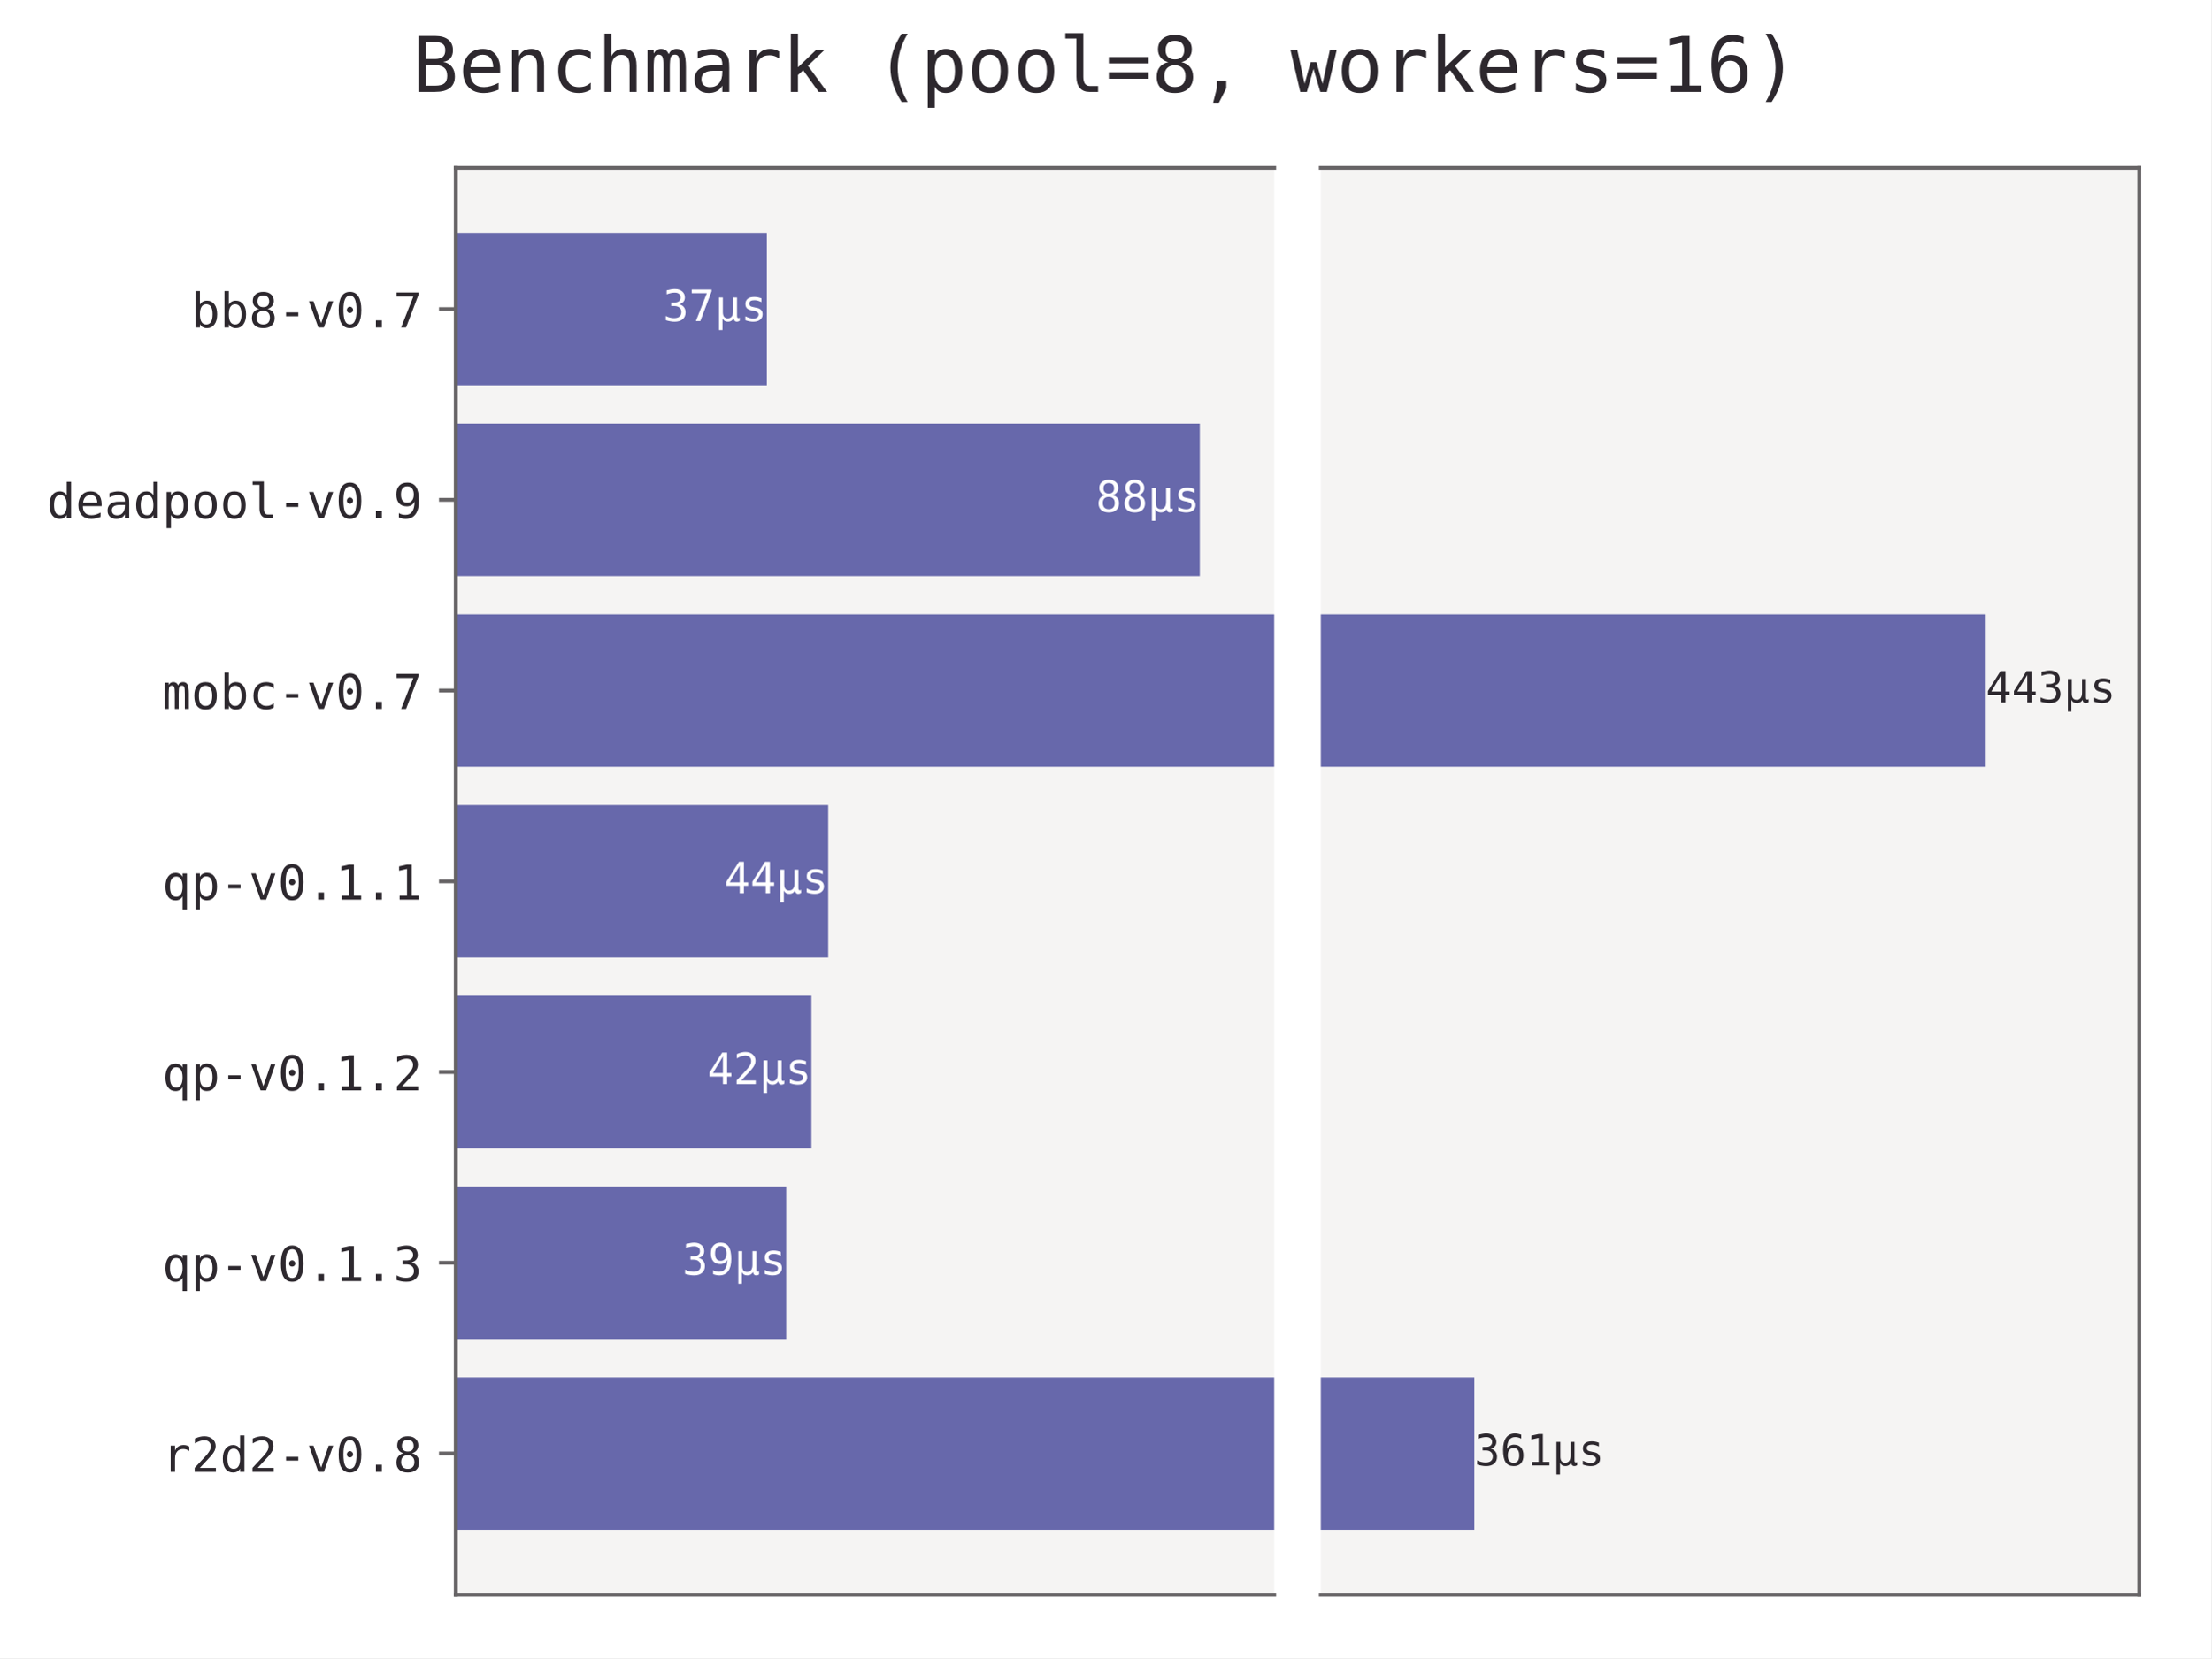
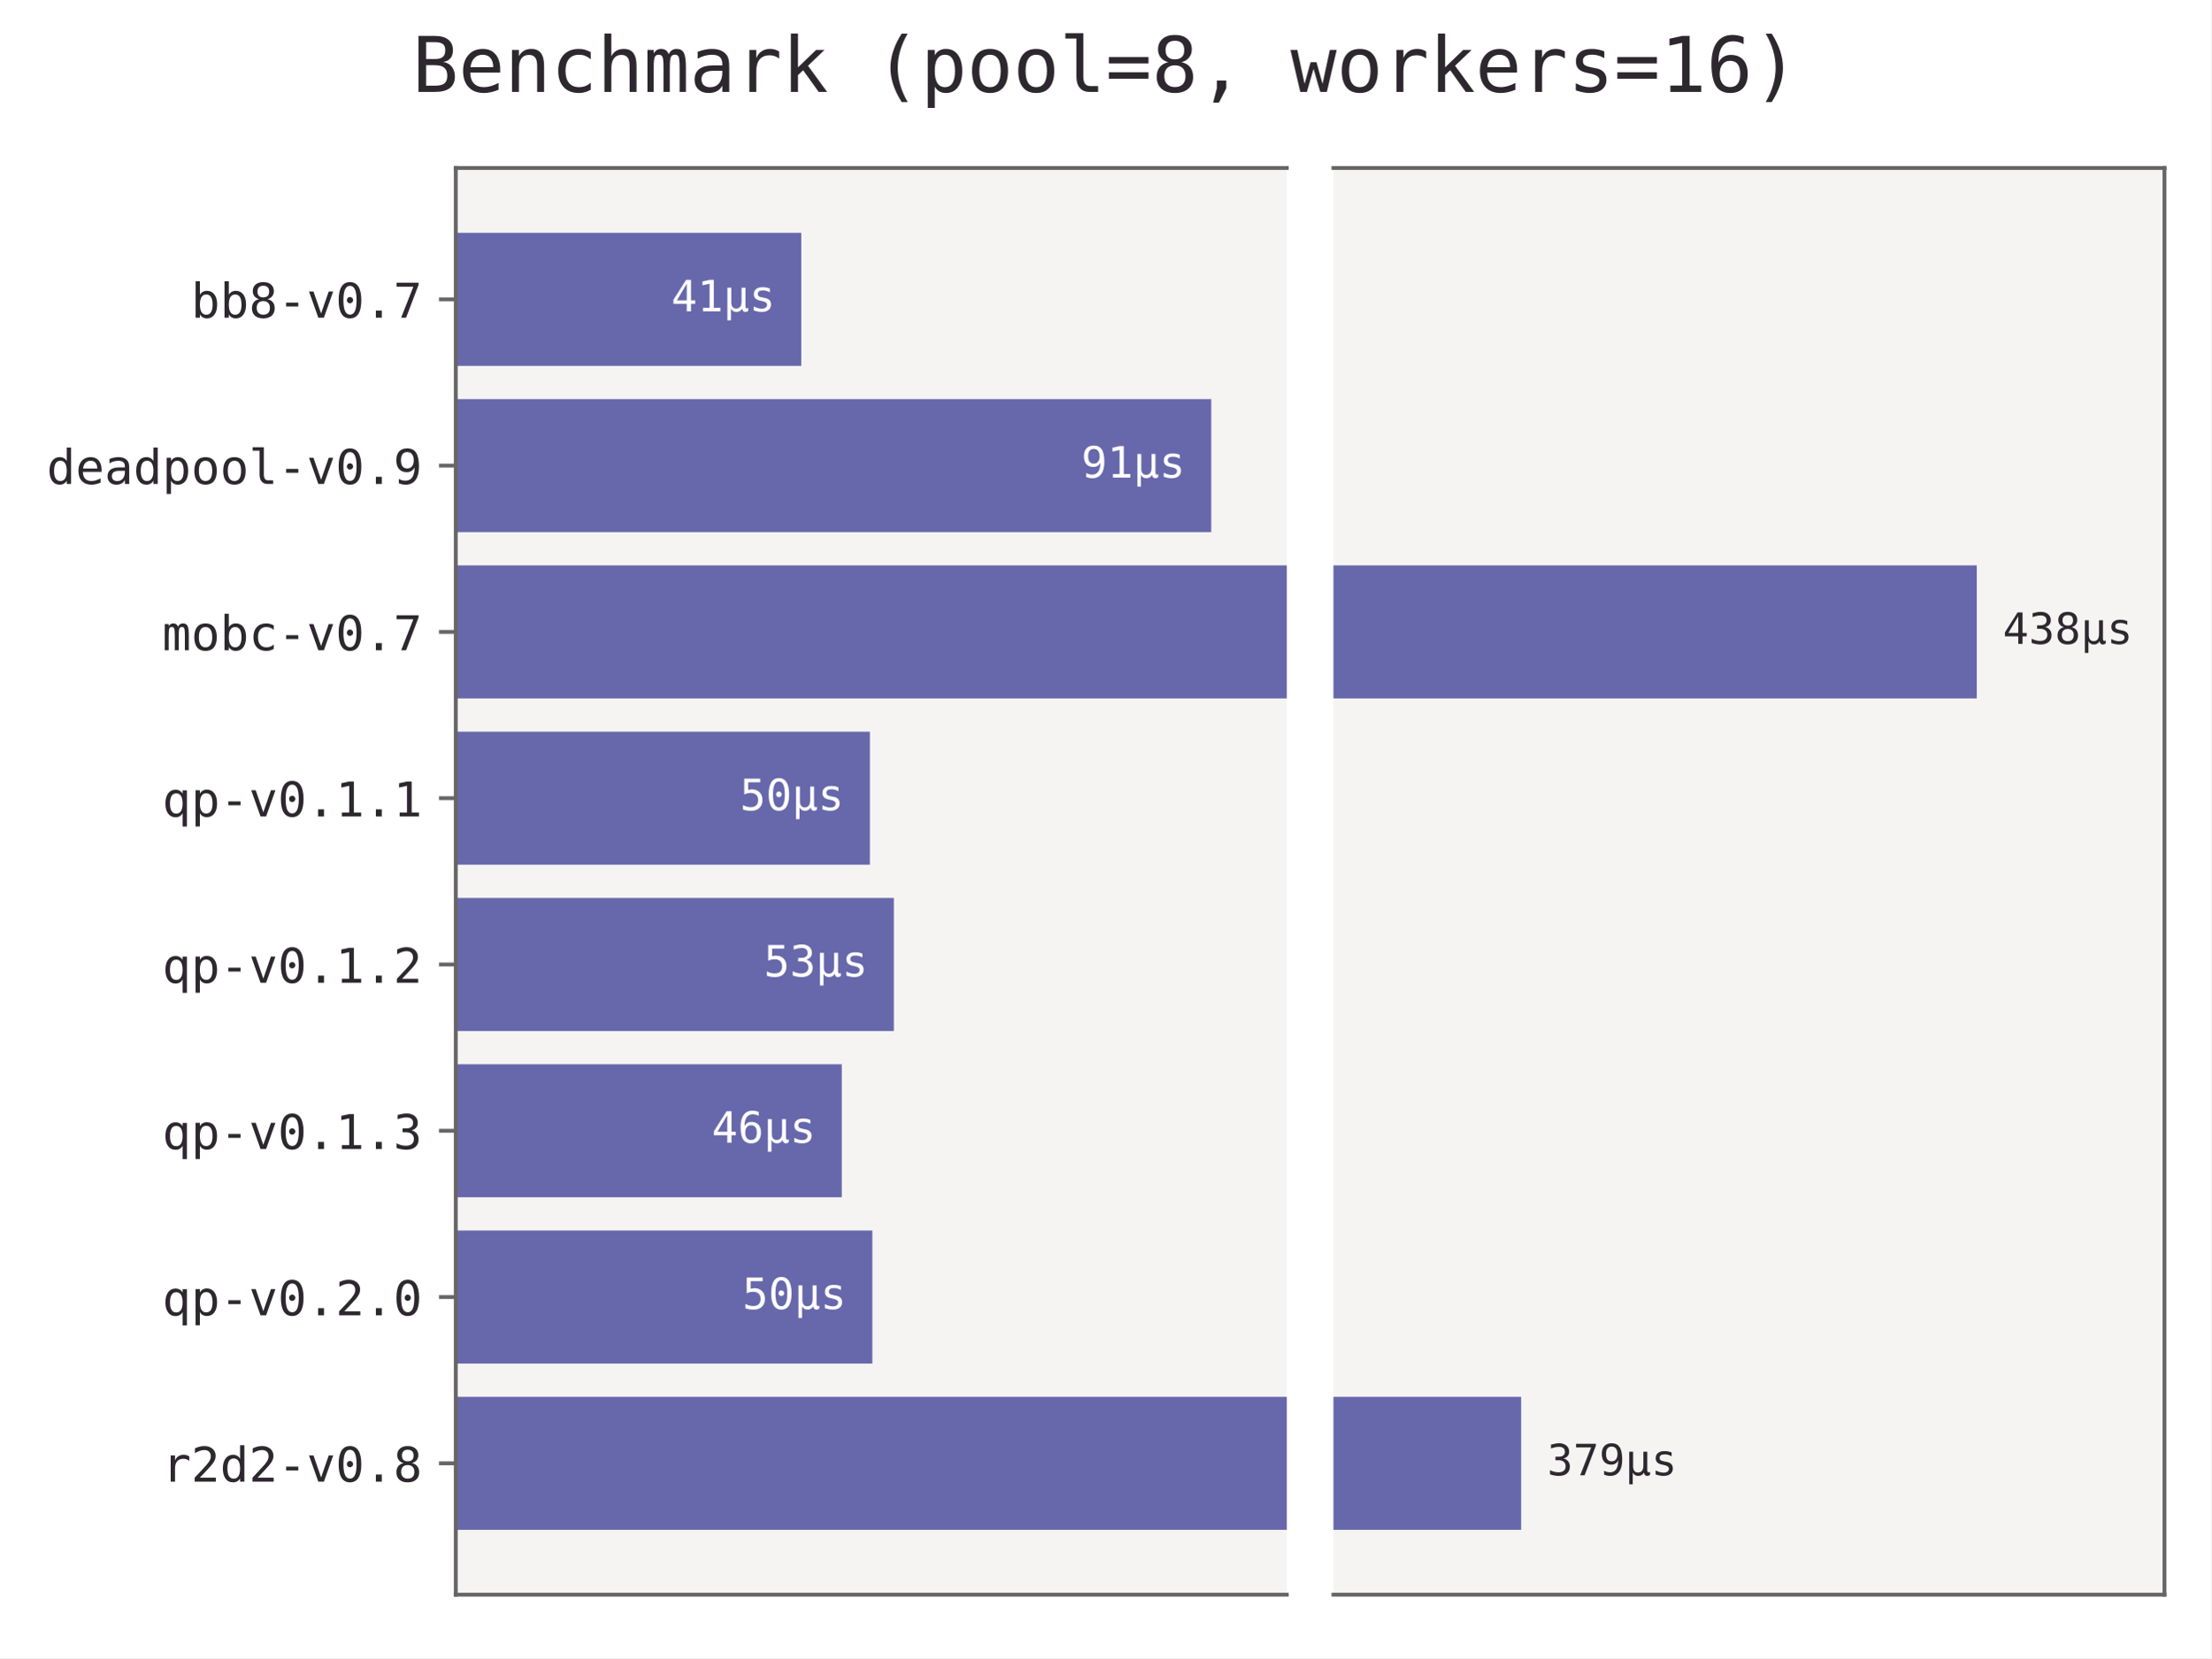
<svg xmlns="http://www.w3.org/2000/svg" xmlns:xlink="http://www.w3.org/1999/xlink" width="460.8pt" height="345.6pt" viewBox="0 0 460.8 345.6" version="1.1">
  <defs>
    <style type="text/css">*{stroke-linejoin: round; stroke-linecap: butt}</style>
  </defs>
  <g id="figure_1">
    <g id="patch_1">
      <path d="M 0 345.6  L 460.8 345.6  L 460.8 0  L 0 0  z " style="fill: #ffffff" />
    </g>
    <g id="axes_1">
      <g id="patch_2">
-         <path d="M 94.984 332.38  L 265.544 332.38  L 265.544 35.01  L 94.984 35.01  z " style="fill: #f5f4f3" />
+         <path d="M 94.984 332.38  L 268.172 332.38  L 268.172 35.01  L 94.984 35.01  z " style="fill: #f5f4f3" />
      </g>
      <g id="patch_3">
-         <path d="M 94.984 318.863  L 728.163 318.863  L 728.163 287.059  L 94.984 287.059  z " clip-path="url(#p26d091729f)" style="fill: #6768ab" />
+         <path d="M 94.984 318.863  L 748.015 318.863  L 748.015 291.136  L 94.984 291.136  z " clip-path="url(#p95c09fd70d)" style="fill: #6768ab" />
      </g>
      <g id="patch_4">
-         <path d="M 94.984 279.108  L 163.838 279.108  L 163.838 247.304  L 94.984 247.304  z " clip-path="url(#p26d091729f)" style="fill: #6768ab" />
+         <path d="M 94.984 284.205  L 181.801 284.205  L 181.801 256.478  L 94.984 256.478  z " clip-path="url(#p95c09fd70d)" style="fill: #6768ab" />
      </g>
      <g id="patch_5">
-         <path d="M 94.984 239.352  L 169.096 239.352  L 169.096 207.548  L 94.984 207.548  z " clip-path="url(#p26d091729f)" style="fill: #6768ab" />
+         <path d="M 94.984 249.546  L 175.429 249.546  L 175.429 221.819  L 94.984 221.819  z " clip-path="url(#p95c09fd70d)" style="fill: #6768ab" />
      </g>
      <g id="patch_6">
-         <path d="M 94.984 199.597  L 172.598 199.597  L 172.598 167.793  L 94.984 167.793  z " clip-path="url(#p26d091729f)" style="fill: #6768ab" />
+         <path d="M 94.984 214.888  L 186.281 214.888  L 186.281 187.161  L 94.984 187.161  z " clip-path="url(#p95c09fd70d)" style="fill: #6768ab" />
      </g>
      <g id="patch_7">
-         <path d="M 94.984 159.842  L 872.003 159.842  L 872.003 128.038  L 94.984 128.038  z " clip-path="url(#p26d091729f)" style="fill: #6768ab" />
+         <path d="M 94.984 180.229  L 181.286 180.229  L 181.286 152.502  L 94.984 152.502  z " clip-path="url(#p95c09fd70d)" style="fill: #6768ab" />
      </g>
      <g id="patch_8">
-         <path d="M 94.984 120.086  L 250.038 120.086  L 250.038 88.282  L 94.984 88.282  z " clip-path="url(#p26d091729f)" style="fill: #6768ab" />
+         <path d="M 94.984 145.571  L 849.818 145.571  L 849.818 117.844  L 94.984 117.844  z " clip-path="url(#p95c09fd70d)" style="fill: #6768ab" />
      </g>
      <g id="patch_9">
-         <path d="M 94.984 80.331  L 159.81 80.331  L 159.81 48.527  L 94.984 48.527  z " clip-path="url(#p26d091729f)" style="fill: #6768ab" />
+         <path d="M 94.984 110.912  L 252.428 110.912  L 252.428 83.185  L 94.984 83.185  z " clip-path="url(#p95c09fd70d)" style="fill: #6768ab" />
+       </g>
+       <g id="patch_10">
+         <path d="M 94.984 76.254  L 166.987 76.254  L 166.987 48.527  L 94.984 48.527  z " clip-path="url(#p95c09fd70d)" style="fill: #6768ab" />
      </g>
      <g id="matplotlib.axis_1">
        <g id="ytick_1">
          <g id="line2d_1">
            <defs>
-               <path id="md41adbaba3" d="M 0 0  L -3.5 0  " style="stroke: #676466; stroke-width: 0.8" />
+               <path id="m80fa78716d" d="M 0 0  L -3.5 0  " style="stroke: #676466; stroke-width: 0.8" />
            </defs>
            <g>
-               <use xlink:href="#md41adbaba3" x="94.984" y="302.961" style="fill: #676466; stroke: #676466; stroke-width: 0.8" />
+               <use xlink:href="#m80fa78716d" x="94.984" y="305" style="fill: #676466; stroke: #676466; stroke-width: 0.8" />
            </g>
          </g>
          <g id="text_1">
-             <text style="fill: #2d282e; font: 10px 'monospace'; text-anchor: end" x="87.984" y="306.787" transform="rotate(-0, 87.98406, 306.7868)">r2d2-v0.8</text>
+             <g style="fill: #2d282e" transform="translate(33.80125 308.8256)scale(0.1 -0.1)">
+               <defs>
+                 <path id="DejaVuSansMono-72" d="M 3609 2778  Q 3425 2922 3234 2987  Q 3044 3053 2816 3053  Q 2278 3053 1993 2715  Q 1709 2378 1709 1741  L 1709 0  L 1131 0  L 1131 3500  L 1709 3500  L 1709 2816  Q 1853 3188 2151 3386  Q 2450 3584 2859 3584  Q 3072 3584 3256 3531  Q 3441 3478 3609 3366  L 3609 2778  z " transform="scale(0.015625)" />
+                 <path id="DejaVuSansMono-32" d="M 1166 531  L 3309 531  L 3309 0  L 475 0  L 475 531  Q 1059 1147 1496 1619  Q 1934 2091 2100 2284  Q 2413 2666 2522 2902  Q 2631 3138 2631 3384  Q 2631 3775 2401 3997  Q 2172 4219 1772 4219  Q 1488 4219 1175 4116  Q 863 4013 513 3803  L 513 4441  Q 834 4594 1145 4672  Q 1456 4750 1759 4750  Q 2444 4750 2861 4386  Q 3278 4022 3278 3431  Q 3278 3131 3139 2831  Q 3000 2531 2688 2169  Q 2513 1966 2180 1606  Q 1847 1247 1166 531  z " transform="scale(0.015625)" />
+                 <path id="DejaVuSansMono-64" d="M 2681 3053  L 2681 4863  L 3256 4863  L 3256 0  L 2681 0  L 2681 441  Q 2538 181 2298 45  Q 2059 -91 1747 -91  Q 1113 -91 748 401  Q 384 894 384 1759  Q 384 2613 750 3098  Q 1116 3584 1747 3584  Q 2063 3584 2303 3448  Q 2544 3313 2681 3053  z M 991 1747  Q 991 1078 1203 737  Q 1416 397 1831 397  Q 2247 397 2464 740  Q 2681 1084 2681 1747  Q 2681 2413 2464 2755  Q 2247 3097 1831 3097  Q 1416 3097 1203 2756  Q 991 2416 991 1747  z " transform="scale(0.015625)" />
+                 <path id="DejaVuSansMono-2d" d="M 1113 2009  L 2741 2009  L 2741 1497  L 1113 1497  L 1113 2009  z " transform="scale(0.015625)" />
+                 <path id="DejaVuSansMono-76" d="M 313 3500  L 909 3500  L 1925 563  L 2944 3500  L 3541 3500  L 2297 0  L 1556 0  L 313 3500  z " transform="scale(0.015625)" />
+                 <path id="DejaVuSansMono-30" d="M 1509 2344  Q 1509 2516 1629 2641  Q 1750 2766 1919 2766  Q 2094 2766 2219 2641  Q 2344 2516 2344 2344  Q 2344 2169 2220 2047  Q 2097 1925 1919 1925  Q 1744 1925 1626 2044  Q 1509 2163 1509 2344  z M 1925 4250  Q 1484 4250 1267 3775  Q 1050 3300 1050 2328  Q 1050 1359 1267 884  Q 1484 409 1925 409  Q 2369 409 2586 884  Q 2803 1359 2803 2328  Q 2803 3300 2586 3775  Q 2369 4250 1925 4250  z M 1925 4750  Q 2672 4750 3055 4137  Q 3438 3525 3438 2328  Q 3438 1134 3055 521  Q 2672 -91 1925 -91  Q 1178 -91 797 521  Q 416 1134 416 2328  Q 416 3525 797 4137  Q 1178 4750 1925 4750  z " transform="scale(0.015625)" />
+                 <path id="DejaVuSansMono-2e" d="M 1528 953  L 2316 953  L 2316 0  L 1528 0  L 1528 953  z " transform="scale(0.015625)" />
+                 <path id="DejaVuSansMono-38" d="M 1925 2216  Q 1503 2216 1273 1980  Q 1044 1744 1044 1313  Q 1044 881 1276 642  Q 1509 403 1925 403  Q 2350 403 2579 639  Q 2809 875 2809 1313  Q 2809 1741 2576 1978  Q 2344 2216 1925 2216  z M 1375 2478  Q 972 2581 745 2862  Q 519 3144 519 3541  Q 519 4097 897 4423  Q 1275 4750 1925 4750  Q 2578 4750 2956 4423  Q 3334 4097 3334 3541  Q 3334 3144 3107 2862  Q 2881 2581 2478 2478  Q 2947 2375 3195 2062  Q 3444 1750 3444 1253  Q 3444 622 3041 265  Q 2638 -91 1925 -91  Q 1213 -91 811 264  Q 409 619 409 1247  Q 409 1747 657 2061  Q 906 2375 1375 2478  z M 1147 3481  Q 1147 3106 1347 2909  Q 1547 2713 1925 2713  Q 2306 2713 2506 2909  Q 2706 3106 2706 3481  Q 2706 3863 2507 4063  Q 2309 4263 1925 4263  Q 1547 4263 1347 4061  Q 1147 3859 1147 3481  z " transform="scale(0.015625)" />
+               </defs>
+               <use xlink:href="#DejaVuSansMono-72" />
+               <use xlink:href="#DejaVuSansMono-32" x="60.205" />
+               <use xlink:href="#DejaVuSansMono-64" x="120.41" />
+               <use xlink:href="#DejaVuSansMono-32" x="180.615" />
+               <use xlink:href="#DejaVuSansMono-2d" x="240.82" />
+               <use xlink:href="#DejaVuSansMono-76" x="301.025" />
+               <use xlink:href="#DejaVuSansMono-30" x="361.23" />
+               <use xlink:href="#DejaVuSansMono-2e" x="421.436" />
+               <use xlink:href="#DejaVuSansMono-38" x="481.641" />
+             </g>
          </g>
        </g>
        <g id="ytick_2">
          <g id="line2d_2">
            <g>
-               <use xlink:href="#md41adbaba3" x="94.984" y="263.206" style="fill: #676466; stroke: #676466; stroke-width: 0.8" />
+               <use xlink:href="#m80fa78716d" x="94.984" y="270.341" style="fill: #676466; stroke: #676466; stroke-width: 0.8" />
            </g>
          </g>
          <g id="text_2">
-             <text style="fill: #2d282e; font: 10px 'monospace'; text-anchor: end" x="87.984" y="267.021" transform="rotate(-0, 87.98406, 267.0213)">qp-v0.1.3</text>
+             <g style="fill: #2d282e" transform="translate(33.80125 274.1569)scale(0.1 -0.1)">
+               <defs>
+                 <path id="DejaVuSansMono-71" d="M 1038 1734  Q 1038 1066 1248 725  Q 1459 384 1875 384  Q 2291 384 2505 726  Q 2719 1069 2719 1734  Q 2719 2400 2505 2742  Q 2291 3084 1875 3084  Q 1459 3084 1248 2743  Q 1038 2403 1038 1734  z M 2719 434  Q 2578 175 2339 36  Q 2100 -103 1784 -103  Q 1156 -103 792 383  Q 428 869 428 1722  Q 428 2591 790 3081  Q 1153 3572 1784 3572  Q 2097 3572 2336 3436  Q 2575 3300 2719 3041  L 2719 3488  L 3297 3488  L 3297 -1344  L 2719 -1344  L 2719 434  z " transform="scale(0.015625)" />
+                 <path id="DejaVuSansMono-70" d="M 1172 441  L 1172 -1331  L 594 -1331  L 594 3500  L 1172 3500  L 1172 3053  Q 1316 3313 1555 3448  Q 1794 3584 2106 3584  Q 2741 3584 3102 3093  Q 3463 2603 3463 1734  Q 3463 881 3100 395  Q 2738 -91 2106 -91  Q 1788 -91 1548 45  Q 1309 181 1172 441  z M 2859 1747  Q 2859 2416 2648 2756  Q 2438 3097 2022 3097  Q 1603 3097 1387 2755  Q 1172 2413 1172 1747  Q 1172 1084 1387 740  Q 1603 397 2022 397  Q 2438 397 2648 737  Q 2859 1078 2859 1747  z " transform="scale(0.015625)" />
+               </defs>
+               <use xlink:href="#DejaVuSansMono-71" />
+               <use xlink:href="#DejaVuSansMono-70" x="60.205" />
+               <use xlink:href="#DejaVuSansMono-2d" x="120.41" />
+               <use xlink:href="#DejaVuSansMono-76" x="180.615" />
+               <use xlink:href="#DejaVuSansMono-30" x="240.82" />
+               <use xlink:href="#DejaVuSansMono-2e" x="301.025" />
+               <use xlink:href="#DejaVuSansMono-32" x="361.23" />
+               <use xlink:href="#DejaVuSansMono-2e" x="421.436" />
+               <use xlink:href="#DejaVuSansMono-30" x="481.641" />
+             </g>
          </g>
        </g>
        <g id="ytick_3">
          <g id="line2d_3">
            <g>
-               <use xlink:href="#md41adbaba3" x="94.984" y="223.45" style="fill: #676466; stroke: #676466; stroke-width: 0.8" />
+               <use xlink:href="#m80fa78716d" x="94.984" y="235.683" style="fill: #676466; stroke: #676466; stroke-width: 0.8" />
            </g>
          </g>
          <g id="text_3">
-             <text style="fill: #2d282e; font: 10px 'monospace'; text-anchor: end" x="87.984" y="227.266" transform="rotate(-0, 87.98406, 227.266)">qp-v0.1.2</text>
+             <g style="fill: #2d282e" transform="translate(33.80125 239.4984)scale(0.1 -0.1)">
+               <defs>
+                 <path id="DejaVuSansMono-31" d="M 844 531  L 1825 531  L 1825 4097  L 769 3859  L 769 4434  L 1819 4666  L 2450 4666  L 2450 531  L 3419 531  L 3419 0  L 844 0  L 844 531  z " transform="scale(0.015625)" />
+                 <path id="DejaVuSansMono-33" d="M 2425 2497  Q 2884 2375 3128 2064  Q 3372 1753 3372 1288  Q 3372 644 2939 276  Q 2506 -91 1741 -91  Q 1419 -91 1084 -31  Q 750 28 428 141  L 428 769  Q 747 603 1056 522  Q 1366 441 1672 441  Q 2191 441 2469 675  Q 2747 909 2747 1350  Q 2747 1756 2469 1995  Q 2191 2234 1716 2234  L 1234 2234  L 1234 2753  L 1716 2753  Q 2150 2753 2394 2943  Q 2638 3134 2638 3475  Q 2638 3834 2411 4026  Q 2184 4219 1766 4219  Q 1488 4219 1191 4156  Q 894 4094 569 3969  L 569 4550  Q 947 4650 1242 4700  Q 1538 4750 1766 4750  Q 2447 4750 2855 4408  Q 3263 4066 3263 3500  Q 3263 3116 3048 2859  Q 2834 2603 2425 2497  z " transform="scale(0.015625)" />
+               </defs>
+               <use xlink:href="#DejaVuSansMono-71" />
+               <use xlink:href="#DejaVuSansMono-70" x="60.205" />
+               <use xlink:href="#DejaVuSansMono-2d" x="120.41" />
+               <use xlink:href="#DejaVuSansMono-76" x="180.615" />
+               <use xlink:href="#DejaVuSansMono-30" x="240.82" />
+               <use xlink:href="#DejaVuSansMono-2e" x="301.025" />
+               <use xlink:href="#DejaVuSansMono-31" x="361.23" />
+               <use xlink:href="#DejaVuSansMono-2e" x="421.436" />
+               <use xlink:href="#DejaVuSansMono-33" x="481.641" />
+             </g>
          </g>
        </g>
        <g id="ytick_4">
          <g id="line2d_4">
            <g>
-               <use xlink:href="#md41adbaba3" x="94.984" y="183.695" style="fill: #676466; stroke: #676466; stroke-width: 0.8" />
+               <use xlink:href="#m80fa78716d" x="94.984" y="201.024" style="fill: #676466; stroke: #676466; stroke-width: 0.8" />
            </g>
          </g>
          <g id="text_4">
-             <text style="fill: #2d282e; font: 10px 'monospace'; text-anchor: end" x="87.984" y="187.511" transform="rotate(-0, 87.98406, 187.5106)">qp-v0.1.1</text>
+             <g style="fill: #2d282e" transform="translate(33.80125 204.8399)scale(0.1 -0.1)">
+               <use xlink:href="#DejaVuSansMono-71" />
+               <use xlink:href="#DejaVuSansMono-70" x="60.205" />
+               <use xlink:href="#DejaVuSansMono-2d" x="120.41" />
+               <use xlink:href="#DejaVuSansMono-76" x="180.615" />
+               <use xlink:href="#DejaVuSansMono-30" x="240.82" />
+               <use xlink:href="#DejaVuSansMono-2e" x="301.025" />
+               <use xlink:href="#DejaVuSansMono-31" x="361.23" />
+               <use xlink:href="#DejaVuSansMono-2e" x="421.436" />
+               <use xlink:href="#DejaVuSansMono-32" x="481.641" />
+             </g>
          </g>
        </g>
        <g id="ytick_5">
          <g id="line2d_5">
            <g>
-               <use xlink:href="#md41adbaba3" x="94.984" y="143.94" style="fill: #676466; stroke: #676466; stroke-width: 0.8" />
+               <use xlink:href="#m80fa78716d" x="94.984" y="166.366" style="fill: #676466; stroke: #676466; stroke-width: 0.8" />
            </g>
          </g>
          <g id="text_5">
-             <text style="fill: #2d282e; font: 10px 'monospace'; text-anchor: end" x="87.984" y="147.765" transform="rotate(-0, 87.98406, 147.7654)">mobc-v0.7</text>
+             <g style="fill: #2d282e" transform="translate(33.80125 170.1814)scale(0.1 -0.1)">
+               <use xlink:href="#DejaVuSansMono-71" />
+               <use xlink:href="#DejaVuSansMono-70" x="60.205" />
+               <use xlink:href="#DejaVuSansMono-2d" x="120.41" />
+               <use xlink:href="#DejaVuSansMono-76" x="180.615" />
+               <use xlink:href="#DejaVuSansMono-30" x="240.82" />
+               <use xlink:href="#DejaVuSansMono-2e" x="301.025" />
+               <use xlink:href="#DejaVuSansMono-31" x="361.23" />
+               <use xlink:href="#DejaVuSansMono-2e" x="421.436" />
+               <use xlink:href="#DejaVuSansMono-31" x="481.641" />
+             </g>
          </g>
        </g>
        <g id="ytick_6">
          <g id="line2d_6">
            <g>
-               <use xlink:href="#md41adbaba3" x="94.984" y="104.184" style="fill: #676466; stroke: #676466; stroke-width: 0.8" />
+               <use xlink:href="#m80fa78716d" x="94.984" y="131.707" style="fill: #676466; stroke: #676466; stroke-width: 0.8" />
            </g>
          </g>
          <g id="text_6">
-             <text style="fill: #2d282e; font: 10px 'monospace'; text-anchor: end" x="87.984" y="108.01" transform="rotate(-0, 87.98406, 108.0101)">deadpool-v0.9</text>
+             <g style="fill: #2d282e" transform="translate(33.80125 135.533)scale(0.1 -0.1)">
+               <defs>
+                 <path id="DejaVuSansMono-6d" d="M 2113 3144  Q 2219 3369 2383 3476  Q 2547 3584 2778 3584  Q 3200 3584 3373 3257  Q 3547 2931 3547 2028  L 3547 0  L 3022 0  L 3022 2003  Q 3022 2744 2939 2923  Q 2856 3103 2638 3103  Q 2388 3103 2295 2911  Q 2203 2719 2203 2003  L 2203 0  L 1678 0  L 1678 2003  Q 1678 2753 1589 2928  Q 1500 3103 1269 3103  Q 1041 3103 952 2911  Q 863 2719 863 2003  L 863 0  L 341 0  L 341 3500  L 863 3500  L 863 3200  Q 966 3388 1120 3486  Q 1275 3584 1472 3584  Q 1709 3584 1867 3475  Q 2025 3366 2113 3144  z " transform="scale(0.015625)" />
+                 <path id="DejaVuSansMono-6f" d="M 1925 3097  Q 1488 3097 1263 2756  Q 1038 2416 1038 1747  Q 1038 1081 1263 739  Q 1488 397 1925 397  Q 2366 397 2591 739  Q 2816 1081 2816 1747  Q 2816 2416 2591 2756  Q 2366 3097 1925 3097  z M 1925 3584  Q 2653 3584 3039 3112  Q 3425 2641 3425 1747  Q 3425 850 3040 379  Q 2656 -91 1925 -91  Q 1197 -91 812 379  Q 428 850 428 1747  Q 428 2641 812 3112  Q 1197 3584 1925 3584  z " transform="scale(0.015625)" />
+                 <path id="DejaVuSansMono-62" d="M 2869 1747  Q 2869 2416 2656 2756  Q 2444 3097 2028 3097  Q 1609 3097 1393 2755  Q 1178 2413 1178 1747  Q 1178 1084 1393 740  Q 1609 397 2028 397  Q 2444 397 2656 737  Q 2869 1078 2869 1747  z M 1178 3053  Q 1316 3309 1558 3446  Q 1800 3584 2119 3584  Q 2750 3584 3112 3098  Q 3475 2613 3475 1759  Q 3475 894 3111 401  Q 2747 -91 2113 -91  Q 1800 -91 1561 45  Q 1322 181 1178 441  L 1178 0  L 603 0  L 603 4863  L 1178 4863  L 1178 3053  z " transform="scale(0.015625)" />
+                 <path id="DejaVuSansMono-63" d="M 3316 178  Q 3084 44 2839 -23  Q 2594 -91 2338 -91  Q 1525 -91 1067 396  Q 609 884 609 1747  Q 609 2609 1067 3096  Q 1525 3584 2338 3584  Q 2591 3584 2831 3518  Q 3072 3453 3316 3316  L 3316 2713  Q 3088 2916 2858 3006  Q 2628 3097 2338 3097  Q 1797 3097 1506 2747  Q 1216 2397 1216 1747  Q 1216 1100 1508 748  Q 1800 397 2338 397  Q 2638 397 2875 489  Q 3113 581 3316 775  L 3316 178  z " transform="scale(0.015625)" />
+                 <path id="DejaVuSansMono-37" d="M 434 4666  L 3372 4666  L 3372 4397  L 1703 0  L 1044 0  L 2669 4134  L 434 4134  L 434 4666  z " transform="scale(0.015625)" />
+               </defs>
+               <use xlink:href="#DejaVuSansMono-6d" />
+               <use xlink:href="#DejaVuSansMono-6f" x="60.205" />
+               <use xlink:href="#DejaVuSansMono-62" x="120.41" />
+               <use xlink:href="#DejaVuSansMono-63" x="180.615" />
+               <use xlink:href="#DejaVuSansMono-2d" x="240.82" />
+               <use xlink:href="#DejaVuSansMono-76" x="301.025" />
+               <use xlink:href="#DejaVuSansMono-30" x="361.23" />
+               <use xlink:href="#DejaVuSansMono-2e" x="421.436" />
+               <use xlink:href="#DejaVuSansMono-37" x="481.641" />
+             </g>
          </g>
        </g>
        <g id="ytick_7">
          <g id="line2d_7">
            <g>
-               <use xlink:href="#md41adbaba3" x="94.984" y="64.429" style="fill: #676466; stroke: #676466; stroke-width: 0.8" />
+               <use xlink:href="#m80fa78716d" x="94.984" y="97.049" style="fill: #676466; stroke: #676466; stroke-width: 0.8" />
            </g>
          </g>
          <g id="text_7">
-             <text style="fill: #2d282e; font: 10px 'monospace'; text-anchor: end" x="87.984" y="68.255" transform="rotate(-0, 87.98406, 68.25474)">bb8-v0.7</text>
-           </g>
-         </g>
-       </g>
-       <g id="patch_10">
+             <g style="fill: #2d282e" transform="translate(9.72 100.8745)scale(0.1 -0.1)">
+               <defs>
+                 <path id="DejaVuSansMono-65" d="M 3475 1894  L 3475 1613  L 984 1613  L 984 1594  Q 984 1022 1282 709  Q 1581 397 2125 397  Q 2400 397 2700 484  Q 3000 572 3341 750  L 3341 178  Q 3013 44 2708 -23  Q 2403 -91 2119 -91  Q 1303 -91 843 398  Q 384 888 384 1747  Q 384 2584 834 3084  Q 1284 3584 2034 3584  Q 2703 3584 3089 3131  Q 3475 2678 3475 1894  z M 2900 2063  Q 2888 2569 2661 2833  Q 2434 3097 2009 3097  Q 1594 3097 1325 2822  Q 1056 2547 1006 2059  L 2900 2063  z " transform="scale(0.015625)" />
+                 <path id="DejaVuSansMono-61" d="M 2194 1759  L 2003 1759  Q 1500 1759 1245 1582  Q 991 1406 991 1056  Q 991 741 1181 566  Q 1372 391 1709 391  Q 2184 391 2456 720  Q 2728 1050 2731 1631  L 2731 1759  L 2194 1759  z M 3309 1997  L 3309 0  L 2731 0  L 2731 519  Q 2547 206 2267 57  Q 1988 -91 1588 -91  Q 1053 -91 734 211  Q 416 513 416 1019  Q 416 1603 808 1906  Q 1200 2209 1959 2209  L 2731 2209  L 2731 2300  Q 2728 2719 2518 2908  Q 2309 3097 1850 3097  Q 1556 3097 1256 3012  Q 956 2928 672 2766  L 672 3341  Q 991 3463 1283 3523  Q 1575 3584 1850 3584  Q 2284 3584 2592 3456  Q 2900 3328 3091 3072  Q 3209 2916 3259 2686  Q 3309 2456 3309 1997  z " transform="scale(0.015625)" />
+                 <path id="DejaVuSansMono-6c" d="M 1997 1269  Q 1997 881 2139 684  Q 2281 488 2559 488  L 3231 488  L 3231 0  L 2503 0  Q 1988 0 1705 331  Q 1422 663 1422 1269  L 1422 4447  L 500 4447  L 500 4897  L 1997 4897  L 1997 1269  z " transform="scale(0.015625)" />
+                 <path id="DejaVuSansMono-39" d="M 1863 2069  Q 2266 2069 2495 2359  Q 2725 2650 2725 3163  Q 2725 3675 2495 3965  Q 2266 4256 1863 4256  Q 1444 4256 1231 3979  Q 1019 3703 1019 3163  Q 1019 2619 1230 2344  Q 1441 2069 1863 2069  z M 738 97  L 738 678  Q 934 563 1156 502  Q 1378 441 1619 441  Q 2219 441 2526 892  Q 2834 1344 2834 2222  Q 2688 1909 2422 1742  Q 2156 1575 1813 1575  Q 1138 1575 767 1990  Q 397 2406 397 3169  Q 397 3922 776 4336  Q 1156 4750 1850 4750  Q 2663 4750 3041 4165  Q 3419 3581 3419 2328  Q 3419 1150 2964 529  Q 2509 -91 1644 -91  Q 1416 -91 1184 -42  Q 953 6 738 97  z " transform="scale(0.015625)" />
+               </defs>
+               <use xlink:href="#DejaVuSansMono-64" />
+               <use xlink:href="#DejaVuSansMono-65" x="60.205" />
+               <use xlink:href="#DejaVuSansMono-61" x="120.41" />
+               <use xlink:href="#DejaVuSansMono-64" x="180.615" />
+               <use xlink:href="#DejaVuSansMono-70" x="240.82" />
+               <use xlink:href="#DejaVuSansMono-6f" x="301.025" />
+               <use xlink:href="#DejaVuSansMono-6f" x="361.23" />
+               <use xlink:href="#DejaVuSansMono-6c" x="421.436" />
+               <use xlink:href="#DejaVuSansMono-2d" x="481.641" />
+               <use xlink:href="#DejaVuSansMono-76" x="541.846" />
+               <use xlink:href="#DejaVuSansMono-30" x="602.051" />
+               <use xlink:href="#DejaVuSansMono-2e" x="662.256" />
+               <use xlink:href="#DejaVuSansMono-39" x="722.461" />
+             </g>
+           </g>
+         </g>
+         <g id="ytick_8">
+           <g id="line2d_8">
+             <g>
+               <use xlink:href="#m80fa78716d" x="94.984" y="62.39" style="fill: #676466; stroke: #676466; stroke-width: 0.8" />
+             </g>
+           </g>
+           <g id="text_8">
+             <g style="fill: #2d282e" transform="translate(39.82156 66.216)scale(0.1 -0.1)">
+               <use xlink:href="#DejaVuSansMono-62" />
+               <use xlink:href="#DejaVuSansMono-62" x="60.205" />
+               <use xlink:href="#DejaVuSansMono-38" x="120.41" />
+               <use xlink:href="#DejaVuSansMono-2d" x="180.615" />
+               <use xlink:href="#DejaVuSansMono-76" x="240.82" />
+               <use xlink:href="#DejaVuSansMono-30" x="301.025" />
+               <use xlink:href="#DejaVuSansMono-2e" x="361.23" />
+               <use xlink:href="#DejaVuSansMono-37" x="421.436" />
+             </g>
+           </g>
+         </g>
+       </g>
+       <g id="patch_11">
        <path d="M 94.984 332.38  L 94.984 35.01  " style="fill: none; stroke: #676466; stroke-width: 0.8; stroke-linejoin: miter; stroke-linecap: square" />
      </g>
-       <g id="patch_11">
-         <path d="M 94.984 332.38  L 265.544 332.38  " style="fill: none; stroke: #676466; stroke-width: 0.8; stroke-linejoin: miter; stroke-linecap: square" />
-       </g>
      <g id="patch_12">
-         <path d="M 94.984 35.01  L 265.544 35.01  " style="fill: none; stroke: #676466; stroke-width: 0.8; stroke-linejoin: miter; stroke-linecap: square" />
-       </g>
-       <g id="text_8">
-         <text style="fill: #ffffff; font: 9px 'monospace'; text-anchor: end" x="163.838" y="265.703" transform="rotate(-0, 163.8378, 265.7032)"> 39µs </text>
+         <path d="M 94.984 332.38  L 268.172 332.38  " style="fill: none; stroke: #676466; stroke-width: 0.8; stroke-linejoin: miter; stroke-linecap: square" />
+       </g>
+       <g id="patch_13">
+         <path d="M 94.984 35.01  L 268.172 35.01  " style="fill: none; stroke: #676466; stroke-width: 0.8; stroke-linejoin: miter; stroke-linecap: square" />
      </g>
      <g id="text_9">
-         <text style="fill: #ffffff; font: 9px 'monospace'; text-anchor: end" x="169.096" y="225.948" transform="rotate(-0, 169.0956, 225.9478)"> 42µs </text>
+         <g style="fill: #ffffff" transform="translate(149.2913 272.8388)scale(0.09 -0.09)">
+           <defs>
+             <path id="DejaVuSansMono-20" transform="scale(0.015625)" />
+             <path id="DejaVuSansMono-35" d="M 647 4666  L 3009 4666  L 3009 4134  L 1222 4134  L 1222 2988  Q 1356 3038 1492 3061  Q 1628 3084 1766 3084  Q 2491 3084 2916 2656  Q 3341 2228 3341 1497  Q 3341 759 2895 334  Q 2450 -91 1678 -91  Q 1306 -91 998 -41  Q 691 9 447 109  L 447 750  Q 734 594 1025 517  Q 1316 441 1619 441  Q 2141 441 2423 716  Q 2706 991 2706 1497  Q 2706 1997 2414 2275  Q 2122 2553 1600 2553  Q 1347 2553 1106 2495  Q 866 2438 647 2322  L 647 4666  z " transform="scale(0.015625)" />
+             <path id="DejaVuSansMono-b5" d="M 609 -1338  L 609 3500  L 1184 3500  L 1184 1325  Q 1184 881 1371 645  Q 1559 409 1906 409  Q 2303 409 2504 675  Q 2706 941 2706 1459  L 2706 3500  L 3284 3500  L 3284 800  Q 3284 616 3334 528  Q 3384 441 3488 441  Q 3516 441 3561 456  Q 3606 472 3694 513  L 3694 50  Q 3575 -22 3469 -56  Q 3363 -91 3256 -91  Q 3063 -91 2945 32  Q 2828 156 2791 403  Q 2647 153 2439 31  Q 2231 -91 1953 -91  Q 1666 -91 1467 28  Q 1269 147 1131 397  L 1131 -1338  L 609 -1338  z " transform="scale(0.015625)" />
+             <path id="DejaVuSansMono-73" d="M 3041 3378  L 3041 2816  Q 2794 2959 2544 3031  Q 2294 3103 2034 3103  Q 1644 3103 1451 2976  Q 1259 2850 1259 2591  Q 1259 2356 1403 2240  Q 1547 2125 2119 2016  L 2350 1972  Q 2778 1891 2998 1647  Q 3219 1403 3219 1013  Q 3219 494 2850 201  Q 2481 -91 1825 -91  Q 1566 -91 1281 -36  Q 997 19 666 128  L 666 722  Q 988 556 1281 473  Q 1575 391 1838 391  Q 2219 391 2428 545  Q 2638 700 2638 978  Q 2638 1378 1872 1531  L 1847 1538  L 1631 1581  Q 1134 1678 906 1908  Q 678 2138 678 2534  Q 678 3038 1018 3311  Q 1359 3584 1991 3584  Q 2272 3584 2531 3532  Q 2791 3481 3041 3378  z " transform="scale(0.015625)" />
+           </defs>
+           <use xlink:href="#DejaVuSansMono-20" />
+           <use xlink:href="#DejaVuSansMono-35" x="60.205" />
+           <use xlink:href="#DejaVuSansMono-30" x="120.41" />
+           <use xlink:href="#DejaVuSansMono-b5" x="180.615" />
+           <use xlink:href="#DejaVuSansMono-73" x="240.82" />
+           <use xlink:href="#DejaVuSansMono-20" x="301.025" />
+         </g>
      </g>
      <g id="text_10">
-         <text style="fill: #ffffff; font: 9px 'monospace'; text-anchor: end" x="172.598" y="186.192" transform="rotate(-0, 172.5978, 186.1925)"> 44µs </text>
+         <g style="fill: #ffffff" transform="translate(142.9196 238.1803)scale(0.09 -0.09)">
+           <defs>
+             <path id="DejaVuSansMono-34" d="M 2297 4091  L 825 1625  L 2297 1625  L 2297 4091  z M 2194 4666  L 2925 4666  L 2925 1625  L 3547 1625  L 3547 1113  L 2925 1113  L 2925 0  L 2297 0  L 2297 1113  L 319 1113  L 319 1709  L 2194 4666  z " transform="scale(0.015625)" />
+             <path id="DejaVuSansMono-36" d="M 3097 4563  L 3097 3981  Q 2900 4097 2678 4158  Q 2456 4219 2216 4219  Q 1616 4219 1306 3767  Q 997 3316 997 2438  Q 1147 2750 1412 2917  Q 1678 3084 2022 3084  Q 2697 3084 3067 2670  Q 3438 2256 3438 1497  Q 3438 741 3056 325  Q 2675 -91 1984 -91  Q 1172 -91 794 492  Q 416 1075 416 2328  Q 416 3509 870 4129  Q 1325 4750 2188 4750  Q 2419 4750 2650 4701  Q 2881 4653 3097 4563  z M 1972 2591  Q 1569 2591 1337 2300  Q 1106 2009 1106 1497  Q 1106 984 1337 693  Q 1569 403 1972 403  Q 2391 403 2603 679  Q 2816 956 2816 1497  Q 2816 2041 2603 2316  Q 2391 2591 1972 2591  z " transform="scale(0.015625)" />
+           </defs>
+           <use xlink:href="#DejaVuSansMono-20" />
+           <use xlink:href="#DejaVuSansMono-34" x="60.205" />
+           <use xlink:href="#DejaVuSansMono-36" x="120.41" />
+           <use xlink:href="#DejaVuSansMono-b5" x="180.615" />
+           <use xlink:href="#DejaVuSansMono-73" x="240.82" />
+           <use xlink:href="#DejaVuSansMono-20" x="301.025" />
+         </g>
      </g>
      <g id="text_11">
-         <text style="fill: #ffffff; font: 9px 'monospace'; text-anchor: end" x="250.038" y="106.682" transform="rotate(-0, 250.0381, 106.6818)"> 88µs </text>
+         <g style="fill: #ffffff" transform="translate(153.7717 203.5218)scale(0.09 -0.09)">
+           <use xlink:href="#DejaVuSansMono-20" />
+           <use xlink:href="#DejaVuSansMono-35" x="60.205" />
+           <use xlink:href="#DejaVuSansMono-33" x="120.41" />
+           <use xlink:href="#DejaVuSansMono-b5" x="180.615" />
+           <use xlink:href="#DejaVuSansMono-73" x="240.82" />
+           <use xlink:href="#DejaVuSansMono-20" x="301.025" />
+         </g>
      </g>
      <g id="text_12">
-         <text style="fill: #ffffff; font: 9px 'monospace'; text-anchor: end" x="159.81" y="66.926" transform="rotate(-0, 159.8099, 66.92646)"> 37µs </text>
+         <g style="fill: #ffffff" transform="translate(148.7763 168.8632)scale(0.09 -0.09)">
+           <use xlink:href="#DejaVuSansMono-20" />
+           <use xlink:href="#DejaVuSansMono-35" x="60.205" />
+           <use xlink:href="#DejaVuSansMono-30" x="120.41" />
+           <use xlink:href="#DejaVuSansMono-b5" x="180.615" />
+           <use xlink:href="#DejaVuSansMono-73" x="240.82" />
+           <use xlink:href="#DejaVuSansMono-20" x="301.025" />
+         </g>
+       </g>
+       <g id="text_13">
+         <g style="fill: #ffffff" transform="translate(219.918 99.54623)scale(0.09 -0.09)">
+           <use xlink:href="#DejaVuSansMono-20" />
+           <use xlink:href="#DejaVuSansMono-39" x="60.205" />
+           <use xlink:href="#DejaVuSansMono-31" x="120.41" />
+           <use xlink:href="#DejaVuSansMono-b5" x="180.615" />
+           <use xlink:href="#DejaVuSansMono-73" x="240.82" />
+           <use xlink:href="#DejaVuSansMono-20" x="301.025" />
+         </g>
+       </g>
+       <g id="text_14">
+         <g style="fill: #ffffff" transform="translate(134.4773 64.88772)scale(0.09 -0.09)">
+           <use xlink:href="#DejaVuSansMono-20" />
+           <use xlink:href="#DejaVuSansMono-34" x="60.205" />
+           <use xlink:href="#DejaVuSansMono-31" x="120.41" />
+           <use xlink:href="#DejaVuSansMono-b5" x="180.615" />
+           <use xlink:href="#DejaVuSansMono-73" x="240.82" />
+           <use xlink:href="#DejaVuSansMono-20" x="301.025" />
+         </g>
      </g>
    </g>
    <g id="axes_2">
-       <g id="patch_13">
-         <path d="M 275.264 332.38  L 445.823 332.38  L 445.823 35.01  L 275.264 35.01  z " style="fill: #f5f4f3" />
-       </g>
      <g id="patch_14">
-         <path d="M -161.935 318.863  L 307.251 318.863  L 307.251 287.059  L -161.935 287.059  z " clip-path="url(#pcc14f9d0bf)" style="fill: #6768ab" />
+         <path d="M 277.892 332.38  L 451.08 332.38  L 451.08 35.01  L 277.892 35.01  z " style="fill: #f5f4f3" />
      </g>
      <g id="patch_15">
-         <path d="M -161.935 279.108  L -110.914 279.108  L -110.914 247.304  L -161.935 247.304  z " clip-path="url(#pcc14f9d0bf)" style="fill: #6768ab" />
+         <path d="M -292.11 318.863  L 317.007 318.863  L 317.007 291.136  L -292.11 291.136  z " clip-path="url(#pf1c9f18700)" style="fill: #6768ab" />
      </g>
      <g id="patch_16">
-         <path d="M -161.935 239.352  L -107.018 239.352  L -107.018 207.548  L -161.935 207.548  z " clip-path="url(#pcc14f9d0bf)" style="fill: #6768ab" />
+         <path d="M -292.11 284.205  L -211.131 284.205  L -211.131 256.478  L -292.11 256.478  z " clip-path="url(#pf1c9f18700)" style="fill: #6768ab" />
      </g>
      <g id="patch_17">
-         <path d="M -161.935 199.597  L -104.423 199.597  L -104.423 167.793  L -161.935 167.793  z " clip-path="url(#pcc14f9d0bf)" style="fill: #6768ab" />
+         <path d="M -292.11 249.546  L -217.074 249.546  L -217.074 221.819  L -292.11 221.819  z " clip-path="url(#pf1c9f18700)" style="fill: #6768ab" />
      </g>
      <g id="patch_18">
-         <path d="M -161.935 159.842  L 413.836 159.842  L 413.836 128.038  L -161.935 128.038  z " clip-path="url(#pcc14f9d0bf)" style="fill: #6768ab" />
+         <path d="M -292.11 214.888  L -206.952 214.888  L -206.952 187.161  L -292.11 187.161  z " clip-path="url(#pf1c9f18700)" style="fill: #6768ab" />
      </g>
      <g id="patch_19">
-         <path d="M -161.935 120.086  L -47.04 120.086  L -47.04 88.282  L -161.935 88.282  z " clip-path="url(#pcc14f9d0bf)" style="fill: #6768ab" />
+         <path d="M -292.11 180.229  L -211.612 180.229  L -211.612 152.502  L -292.11 152.502  z " clip-path="url(#pf1c9f18700)" style="fill: #6768ab" />
      </g>
      <g id="patch_20">
-         <path d="M -161.935 80.331  L -113.899 80.331  L -113.899 48.527  L -161.935 48.527  z " clip-path="url(#pcc14f9d0bf)" style="fill: #6768ab" />
+         <path d="M -292.11 145.571  L 411.965 145.571  L 411.965 117.844  L -292.11 117.844  z " clip-path="url(#pf1c9f18700)" style="fill: #6768ab" />
+       </g>
+       <g id="patch_21">
+         <path d="M -292.11 110.912  L -145.254 110.912  L -145.254 83.185  L -292.11 83.185  z " clip-path="url(#pf1c9f18700)" style="fill: #6768ab" />
+       </g>
+       <g id="patch_22">
+         <path d="M -292.11 76.254  L -224.949 76.254  L -224.949 48.527  L -292.11 48.527  z " clip-path="url(#pf1c9f18700)" style="fill: #6768ab" />
      </g>
      <g id="matplotlib.axis_2">
-         <g id="ytick_8" />
        <g id="ytick_9" />
        <g id="ytick_10" />
        <g id="ytick_11" />
        <g id="ytick_12" />
        <g id="ytick_13" />
        <g id="ytick_14" />
-       </g>
-       <g id="patch_21">
-         <path d="M 445.823 332.38  L 445.823 35.01  " style="fill: none; stroke: #676466; stroke-width: 0.8; stroke-linejoin: miter; stroke-linecap: square" />
-       </g>
-       <g id="patch_22">
-         <path d="M 275.264 332.38  L 445.823 332.38  " style="fill: none; stroke: #676466; stroke-width: 0.8; stroke-linejoin: miter; stroke-linecap: square" />
+         <g id="ytick_15" />
+         <g id="ytick_16" />
      </g>
      <g id="patch_23">
-         <path d="M 275.264 35.01  L 445.823 35.01  " style="fill: none; stroke: #676466; stroke-width: 0.8; stroke-linejoin: miter; stroke-linecap: square" />
-       </g>
-       <g id="text_13">
-         <text style="fill: #2d282e; font: 9px 'monospace'; text-anchor: start" x="307.251" y="305.459" transform="rotate(-0, 307.2507, 305.4585)"> 361µs </text>
-       </g>
-       <g id="text_14">
-         <text style="fill: #2d282e; font: 9px 'monospace'; text-anchor: start" x="413.836" y="146.437" transform="rotate(-0, 413.8357, 146.4372)"> 443µs </text>
+         <path d="M 451.08 332.38  L 451.08 35.01  " style="fill: none; stroke: #676466; stroke-width: 0.8; stroke-linejoin: miter; stroke-linecap: square" />
+       </g>
+       <g id="patch_24">
+         <path d="M 277.892 332.38  L 451.08 332.38  " style="fill: none; stroke: #676466; stroke-width: 0.8; stroke-linejoin: miter; stroke-linecap: square" />
+       </g>
+       <g id="patch_25">
+         <path d="M 277.892 35.01  L 451.08 35.01  " style="fill: none; stroke: #676466; stroke-width: 0.8; stroke-linejoin: miter; stroke-linecap: square" />
+       </g>
+       <g id="text_15">
+         <g style="fill: #2d282e" transform="translate(317.0073 307.4973)scale(0.09 -0.09)">
+           <use xlink:href="#DejaVuSansMono-20" />
+           <use xlink:href="#DejaVuSansMono-33" x="60.205" />
+           <use xlink:href="#DejaVuSansMono-37" x="120.41" />
+           <use xlink:href="#DejaVuSansMono-39" x="180.615" />
+           <use xlink:href="#DejaVuSansMono-b5" x="240.82" />
+           <use xlink:href="#DejaVuSansMono-73" x="301.025" />
+           <use xlink:href="#DejaVuSansMono-20" x="361.23" />
+         </g>
+       </g>
+       <g id="text_16">
+         <g style="fill: #2d282e" transform="translate(411.9647 134.2047)scale(0.09 -0.09)">
+           <use xlink:href="#DejaVuSansMono-20" />
+           <use xlink:href="#DejaVuSansMono-34" x="60.205" />
+           <use xlink:href="#DejaVuSansMono-33" x="120.41" />
+           <use xlink:href="#DejaVuSansMono-38" x="180.615" />
+           <use xlink:href="#DejaVuSansMono-b5" x="240.82" />
+           <use xlink:href="#DejaVuSansMono-73" x="301.025" />
+           <use xlink:href="#DejaVuSansMono-20" x="361.23" />
+         </g>
      </g>
    </g>
-     <g id="text_15">
-       <text style="fill: #2d282e; font: 16px 'monospace'; text-anchor: middle" x="230.4" y="19.154" transform="rotate(-0, 230.4, 19.1545)">Benchmark (pool=8, workers=16)</text>
+     <g id="text_17">
+       <g style="fill: #2d282e" transform="translate(85.9125 19.1545)scale(0.16 -0.16)">
+         <defs>
+           <path id="DejaVuSansMono-42" d="M 1153 2228  L 1153 519  L 1900 519  Q 2450 519 2684 711  Q 2919 903 2919 1344  Q 2919 1800 2672 2014  Q 2425 2228 1900 2228  L 1153 2228  z M 1153 4147  L 1153 2741  L 1888 2741  Q 2344 2741 2548 2916  Q 2753 3091 2753 3481  Q 2753 3834 2551 3990  Q 2350 4147 1888 4147  L 1153 4147  z M 519 4666  L 1900 4666  Q 2616 4666 3003 4356  Q 3391 4047 3391 3481  Q 3391 3053 3186 2806  Q 2981 2559 2572 2497  Q 3031 2428 3292 2104  Q 3553 1781 3553 1281  Q 3553 647 3137 323  Q 2722 0 1900 0  L 519 0  L 519 4666  z " transform="scale(0.015625)" />
+           <path id="DejaVuSansMono-6e" d="M 3284 2169  L 3284 0  L 2706 0  L 2706 2169  Q 2706 2641 2540 2862  Q 2375 3084 2022 3084  Q 1619 3084 1401 2798  Q 1184 2513 1184 1978  L 1184 0  L 609 0  L 609 3500  L 1184 3500  L 1184 2975  Q 1338 3275 1600 3429  Q 1863 3584 2222 3584  Q 2756 3584 3020 3232  Q 3284 2881 3284 2169  z " transform="scale(0.015625)" />
+           <path id="DejaVuSansMono-68" d="M 3284 2169  L 3284 0  L 2706 0  L 2706 2169  Q 2706 2641 2540 2862  Q 2375 3084 2022 3084  Q 1619 3084 1401 2798  Q 1184 2513 1184 1978  L 1184 0  L 609 0  L 609 4863  L 1184 4863  L 1184 2975  Q 1338 3275 1600 3429  Q 1863 3584 2222 3584  Q 2756 3584 3020 3232  Q 3284 2881 3284 2169  z " transform="scale(0.015625)" />
+           <path id="DejaVuSansMono-6b" d="M 738 4863  L 1331 4863  L 1331 2047  L 2841 3500  L 3541 3500  L 2163 2181  L 3756 0  L 3053 0  L 1759 1806  L 1331 1403  L 1331 0  L 738 0  L 738 4863  z " transform="scale(0.015625)" />
+           <path id="DejaVuSansMono-28" d="M 2766 4856  Q 2350 4144 2145 3436  Q 1941 2728 1941 2009  Q 1941 1294 2145 584  Q 2350 -125 2766 -844  L 2266 -844  Q 1794 -100 1562 604  Q 1331 1309 1331 2009  Q 1331 2706 1562 3412  Q 1794 4119 2266 4856  L 2766 4856  z " transform="scale(0.015625)" />
+           <path id="DejaVuSansMono-3d" d="M 275 1638  L 3578 1638  L 3578 1100  L 275 1100  L 275 1638  z M 275 2906  L 3578 2906  L 3578 2375  L 275 2375  L 275 2906  z " transform="scale(0.015625)" />
+           <path id="DejaVuSansMono-2c" d="M 1569 947  L 2356 947  L 2356 300  L 1741 -897  L 1259 -897  L 1569 300  L 1569 947  z " transform="scale(0.015625)" />
+           <path id="DejaVuSansMono-77" d="M 0 3500  L 569 3500  L 1178 672  L 1678 2478  L 2169 2478  L 2675 672  L 3284 3500  L 3853 3500  L 3034 0  L 2484 0  L 1925 1919  L 1369 0  L 819 0  L 0 3500  z " transform="scale(0.015625)" />
+           <path id="DejaVuSansMono-29" d="M 1088 4856  L 1588 4856  Q 2059 4119 2290 3412  Q 2522 2706 2522 2009  Q 2522 1306 2290 600  Q 2059 -106 1588 -844  L 1088 -844  Q 1503 -119 1708 590  Q 1913 1300 1913 2009  Q 1913 2722 1708 3431  Q 1503 4141 1088 4856  z " transform="scale(0.015625)" />
+         </defs>
+         <use xlink:href="#DejaVuSansMono-42" />
+         <use xlink:href="#DejaVuSansMono-65" x="60.205" />
+         <use xlink:href="#DejaVuSansMono-6e" x="120.41" />
+         <use xlink:href="#DejaVuSansMono-63" x="180.615" />
+         <use xlink:href="#DejaVuSansMono-68" x="240.82" />
+         <use xlink:href="#DejaVuSansMono-6d" x="301.025" />
+         <use xlink:href="#DejaVuSansMono-61" x="361.23" />
+         <use xlink:href="#DejaVuSansMono-72" x="421.436" />
+         <use xlink:href="#DejaVuSansMono-6b" x="481.641" />
+         <use xlink:href="#DejaVuSansMono-20" x="541.846" />
+         <use xlink:href="#DejaVuSansMono-28" x="602.051" />
+         <use xlink:href="#DejaVuSansMono-70" x="662.256" />
+         <use xlink:href="#DejaVuSansMono-6f" x="722.461" />
+         <use xlink:href="#DejaVuSansMono-6f" x="782.666" />
+         <use xlink:href="#DejaVuSansMono-6c" x="842.871" />
+         <use xlink:href="#DejaVuSansMono-3d" x="903.076" />
+         <use xlink:href="#DejaVuSansMono-38" x="963.281" />
+         <use xlink:href="#DejaVuSansMono-2c" x="1023.486" />
+         <use xlink:href="#DejaVuSansMono-20" x="1083.691" />
+         <use xlink:href="#DejaVuSansMono-77" x="1143.896" />
+         <use xlink:href="#DejaVuSansMono-6f" x="1204.102" />
+         <use xlink:href="#DejaVuSansMono-72" x="1264.307" />
+         <use xlink:href="#DejaVuSansMono-6b" x="1324.512" />
+         <use xlink:href="#DejaVuSansMono-65" x="1384.717" />
+         <use xlink:href="#DejaVuSansMono-72" x="1444.922" />
+         <use xlink:href="#DejaVuSansMono-73" x="1505.127" />
+         <use xlink:href="#DejaVuSansMono-3d" x="1565.332" />
+         <use xlink:href="#DejaVuSansMono-31" x="1625.537" />
+         <use xlink:href="#DejaVuSansMono-36" x="1685.742" />
+         <use xlink:href="#DejaVuSansMono-29" x="1745.947" />
+       </g>
    </g>
  </g>
  <defs>
-     <clipPath id="p26d091729f">
-       <rect x="94.984" y="35.01" width="170.559" height="297.37" />
+     <clipPath id="p95c09fd70d">
+       <rect x="94.984" y="35.01" width="173.188" height="297.37" />
    </clipPath>
-     <clipPath id="pcc14f9d0bf">
-       <rect x="275.264" y="35.01" width="170.559" height="297.37" />
+     <clipPath id="pf1c9f18700">
+       <rect x="277.892" y="35.01" width="173.188" height="297.37" />
    </clipPath>
  </defs>
</svg>
